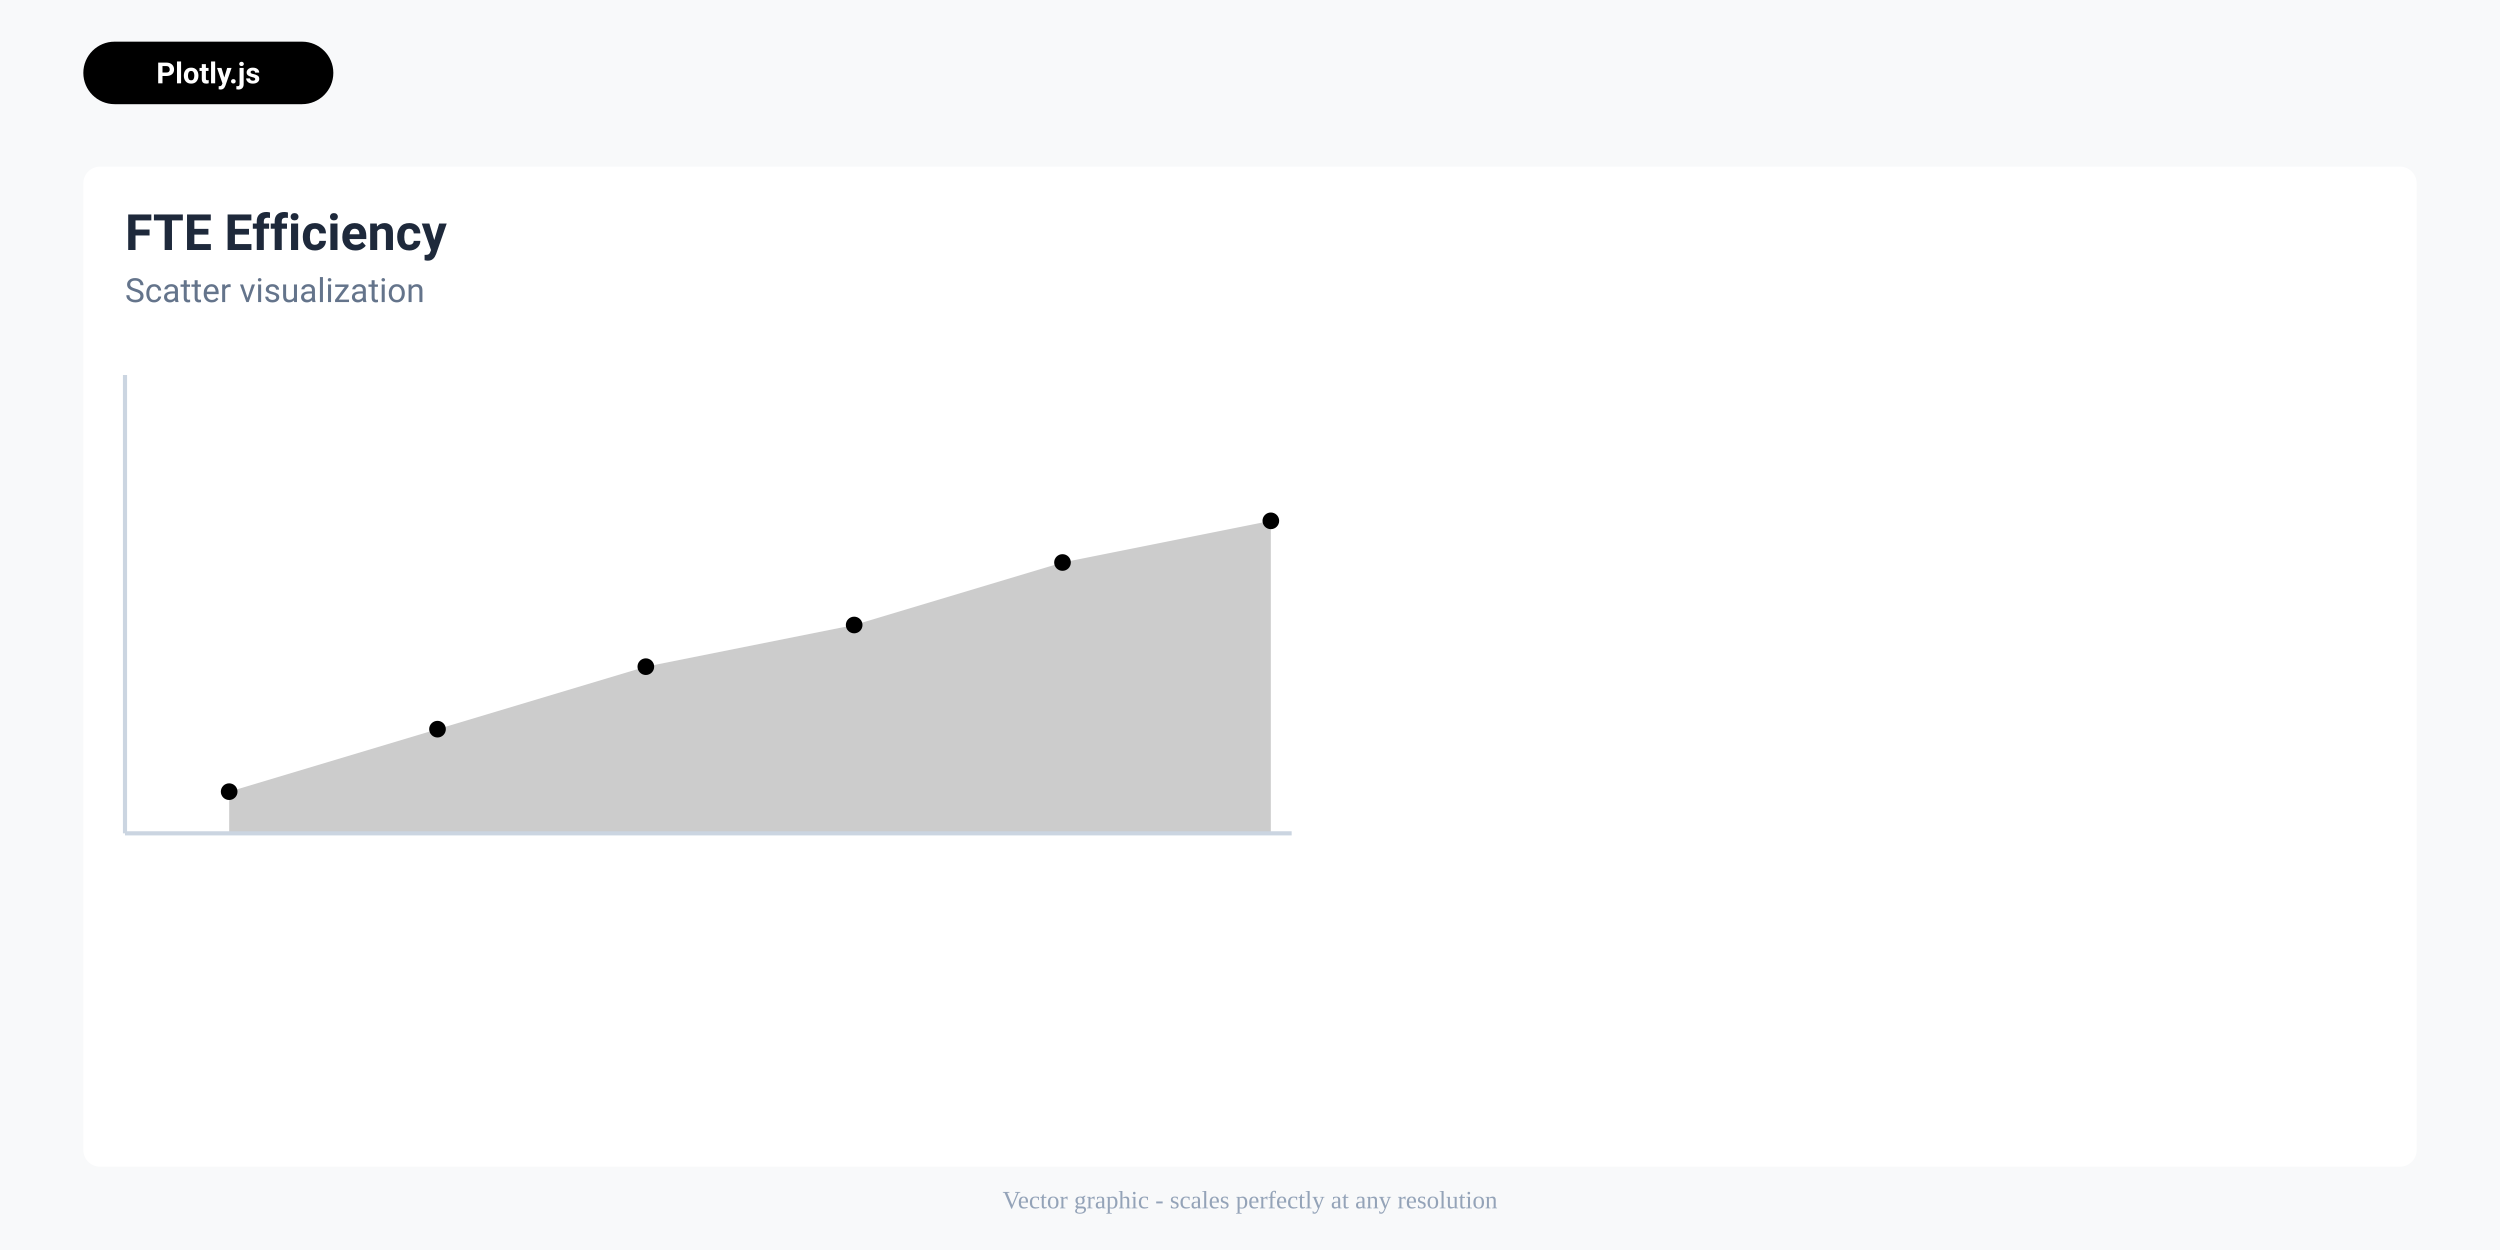
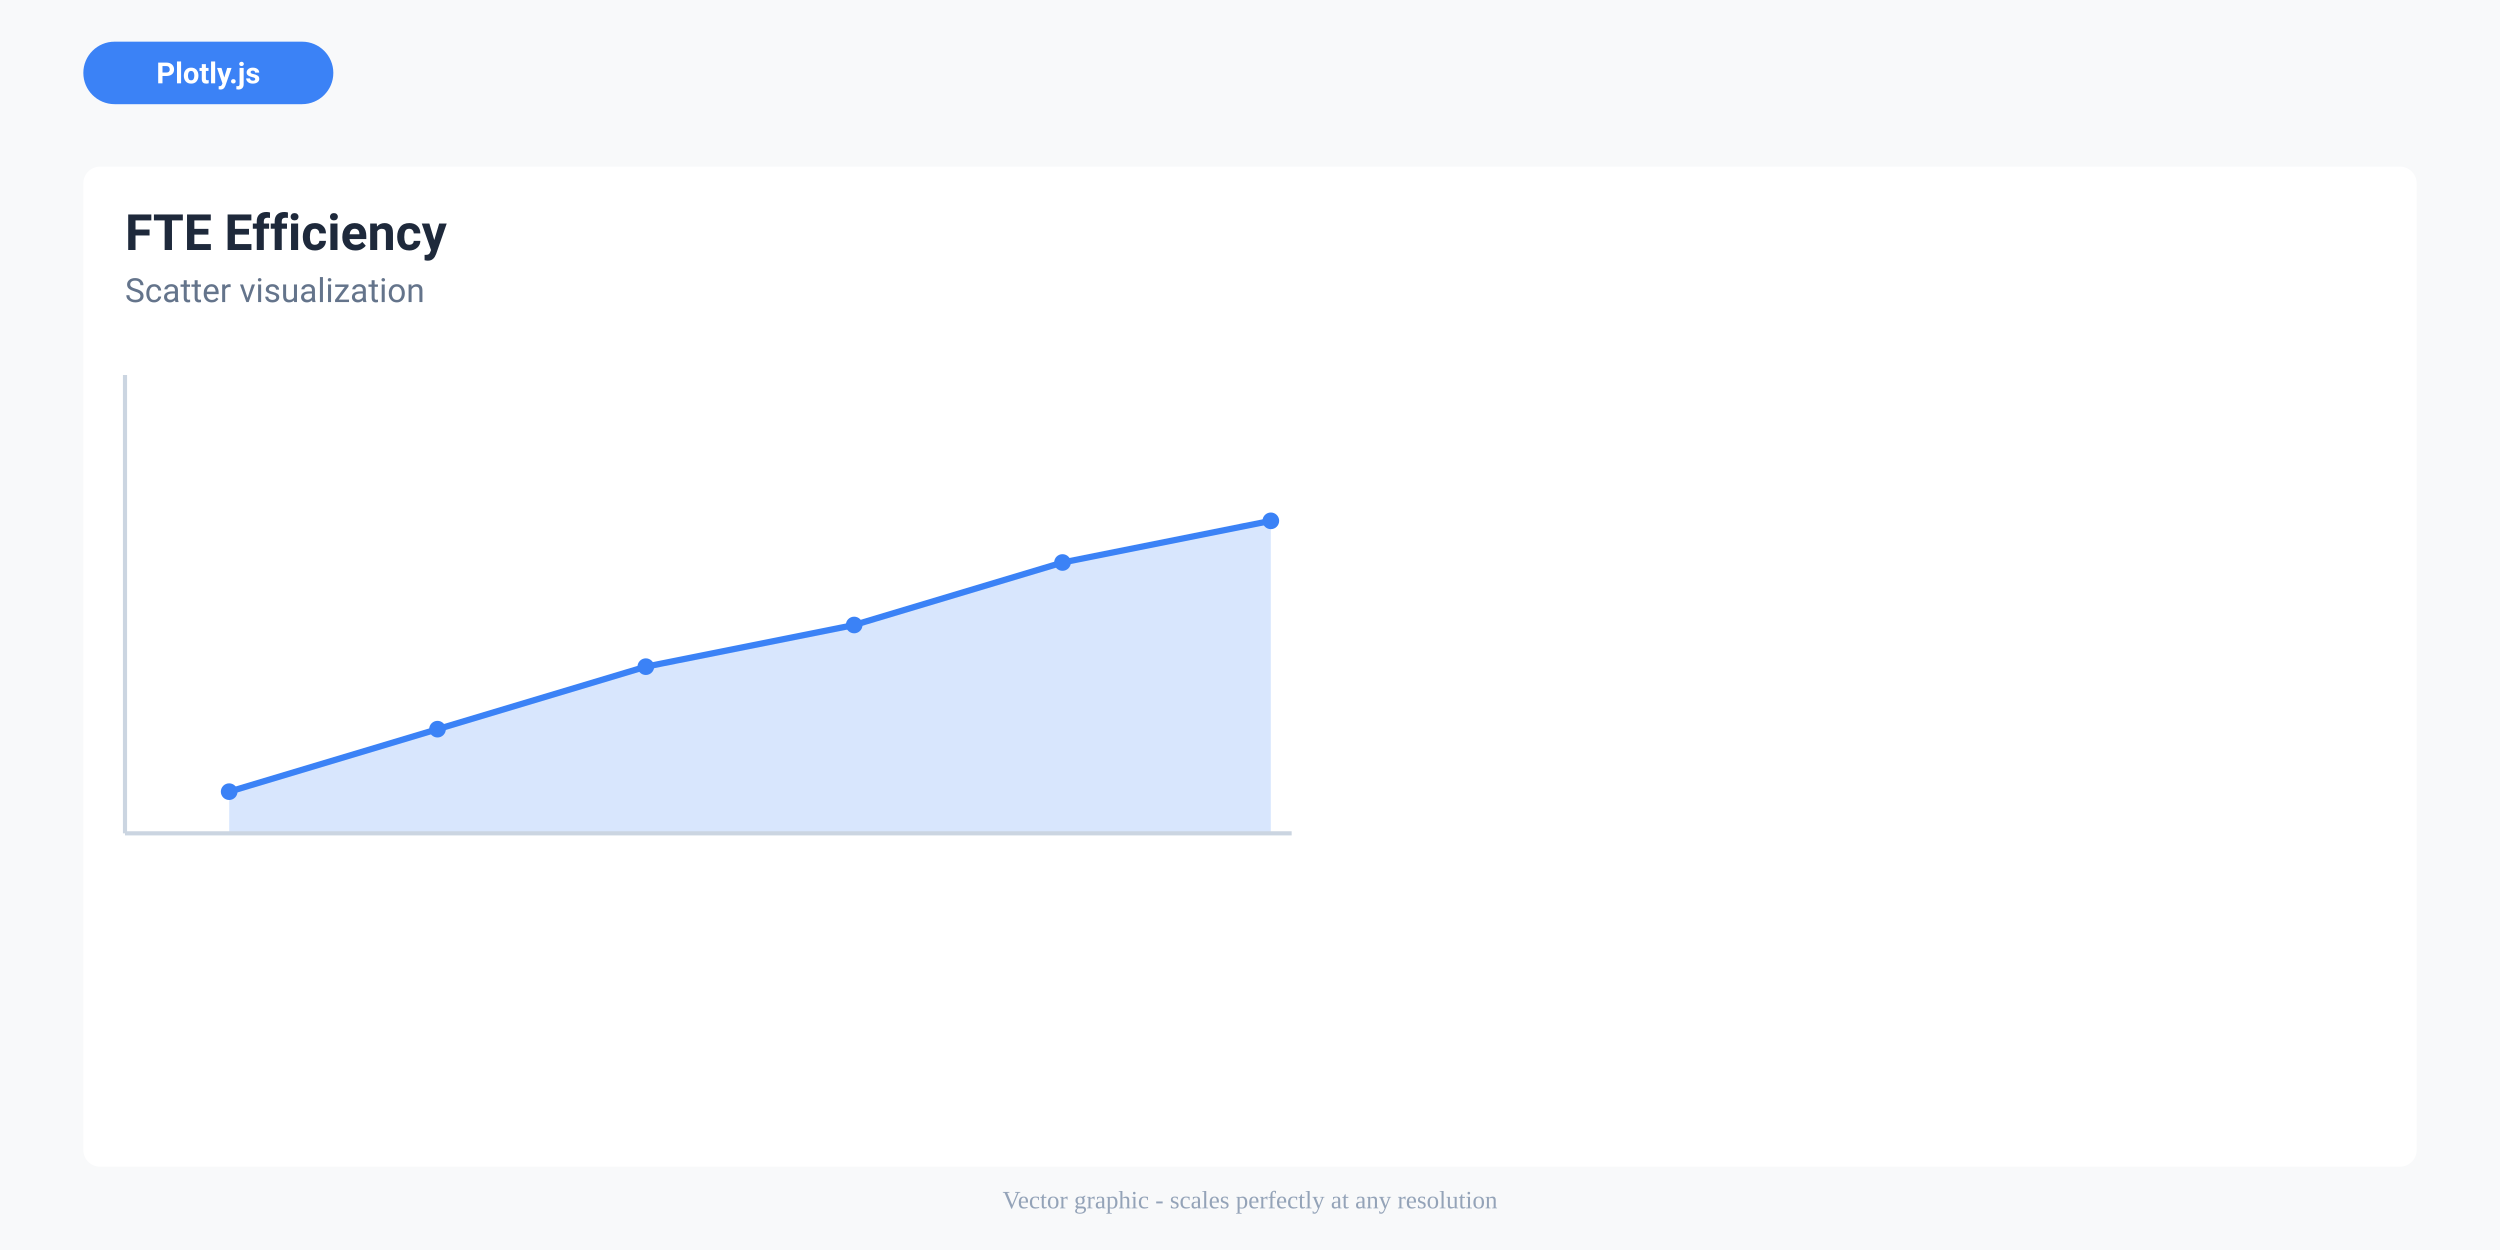
<svg xmlns="http://www.w3.org/2000/svg" width="1200" height="600">
  <defs>
    <style>
      .title { font-family: -apple-system, BlinkMacSystemFont, 'Segoe UI', Roboto, sans-serif; font-size: 24px; font-weight: 600; }
      .subtitle { font-family: -apple-system, BlinkMacSystemFont, 'Segoe UI', Roboto, sans-serif; font-size: 16px; }
      .library-badge { font-family: -apple-system, BlinkMacSystemFont, 'Segoe UI', Roboto, sans-serif; font-size: 14px; font-weight: 600; }
    </style>
  </defs>
  <rect width="1200" height="600" fill="#f8f9fa" />
  <rect x="40" y="80" width="1120" height="480" fill="white" rx="8" />
-   <rect x="40" y="20" width="120" height="30" fill="undefined" rx="15" />
+   <rect x="40" y="20" width="120" height="30" fill="#3b82f6" rx="15" />
  <text x="100" y="40" text-anchor="middle" fill="white" class="library-badge">Plotly.js</text>
  <text x="60" y="120" fill="#1e293b" class="title">FTE Efficiency</text>
  <text x="60" y="145" fill="#64748b" class="subtitle">Scatter visualization</text>
  <g transform="translate(60, 100)">
-     <path d="M 50 280 L 150 250 L 250 220 L 350 200 L 450 170 L 550 150 L 550 300 L 50 300 Z" fill="undefined" opacity="0.2" />
-     <path d="M 50 280 L 150 250 L 250 220 L 350 200 L 450 170 L 550 150" fill="none" stroke="undefined" stroke-width="3" />
-     <circle cx="50" cy="280" r="4" fill="undefined" />
-     <circle cx="150" cy="250" r="4" fill="undefined" />
-     <circle cx="250" cy="220" r="4" fill="undefined" />
-     <circle cx="350" cy="200" r="4" fill="undefined" />
-     <circle cx="450" cy="170" r="4" fill="undefined" />
-     <circle cx="550" cy="150" r="4" fill="undefined" />
+     <path d="M 50 280 L 150 250 L 250 220 L 350 200 L 450 170 L 550 150 L 550 300 L 50 300 Z" fill="#3b82f6" opacity="0.2" />
+     <path d="M 50 280 L 150 250 L 250 220 L 350 200 L 450 170 L 550 150" fill="none" stroke="#3b82f6" stroke-width="3" />
+     <circle cx="50" cy="280" r="4" fill="#3b82f6" />
+     <circle cx="150" cy="250" r="4" fill="#3b82f6" />
+     <circle cx="250" cy="220" r="4" fill="#3b82f6" />
+     <circle cx="350" cy="200" r="4" fill="#3b82f6" />
+     <circle cx="450" cy="170" r="4" fill="#3b82f6" />
+     <circle cx="550" cy="150" r="4" fill="#3b82f6" />
  </g>
  <line x1="60" y1="400" x2="620" y2="400" stroke="#cbd5e1" stroke-width="2" />
  <line x1="60" y1="180" x2="60" y2="400" stroke="#cbd5e1" stroke-width="2" />
  <text x="600" y="580" text-anchor="middle" fill="#94a3b8" font-size="12">
    Vector graphic - scales perfectly at any resolution
  </text>
</svg>
